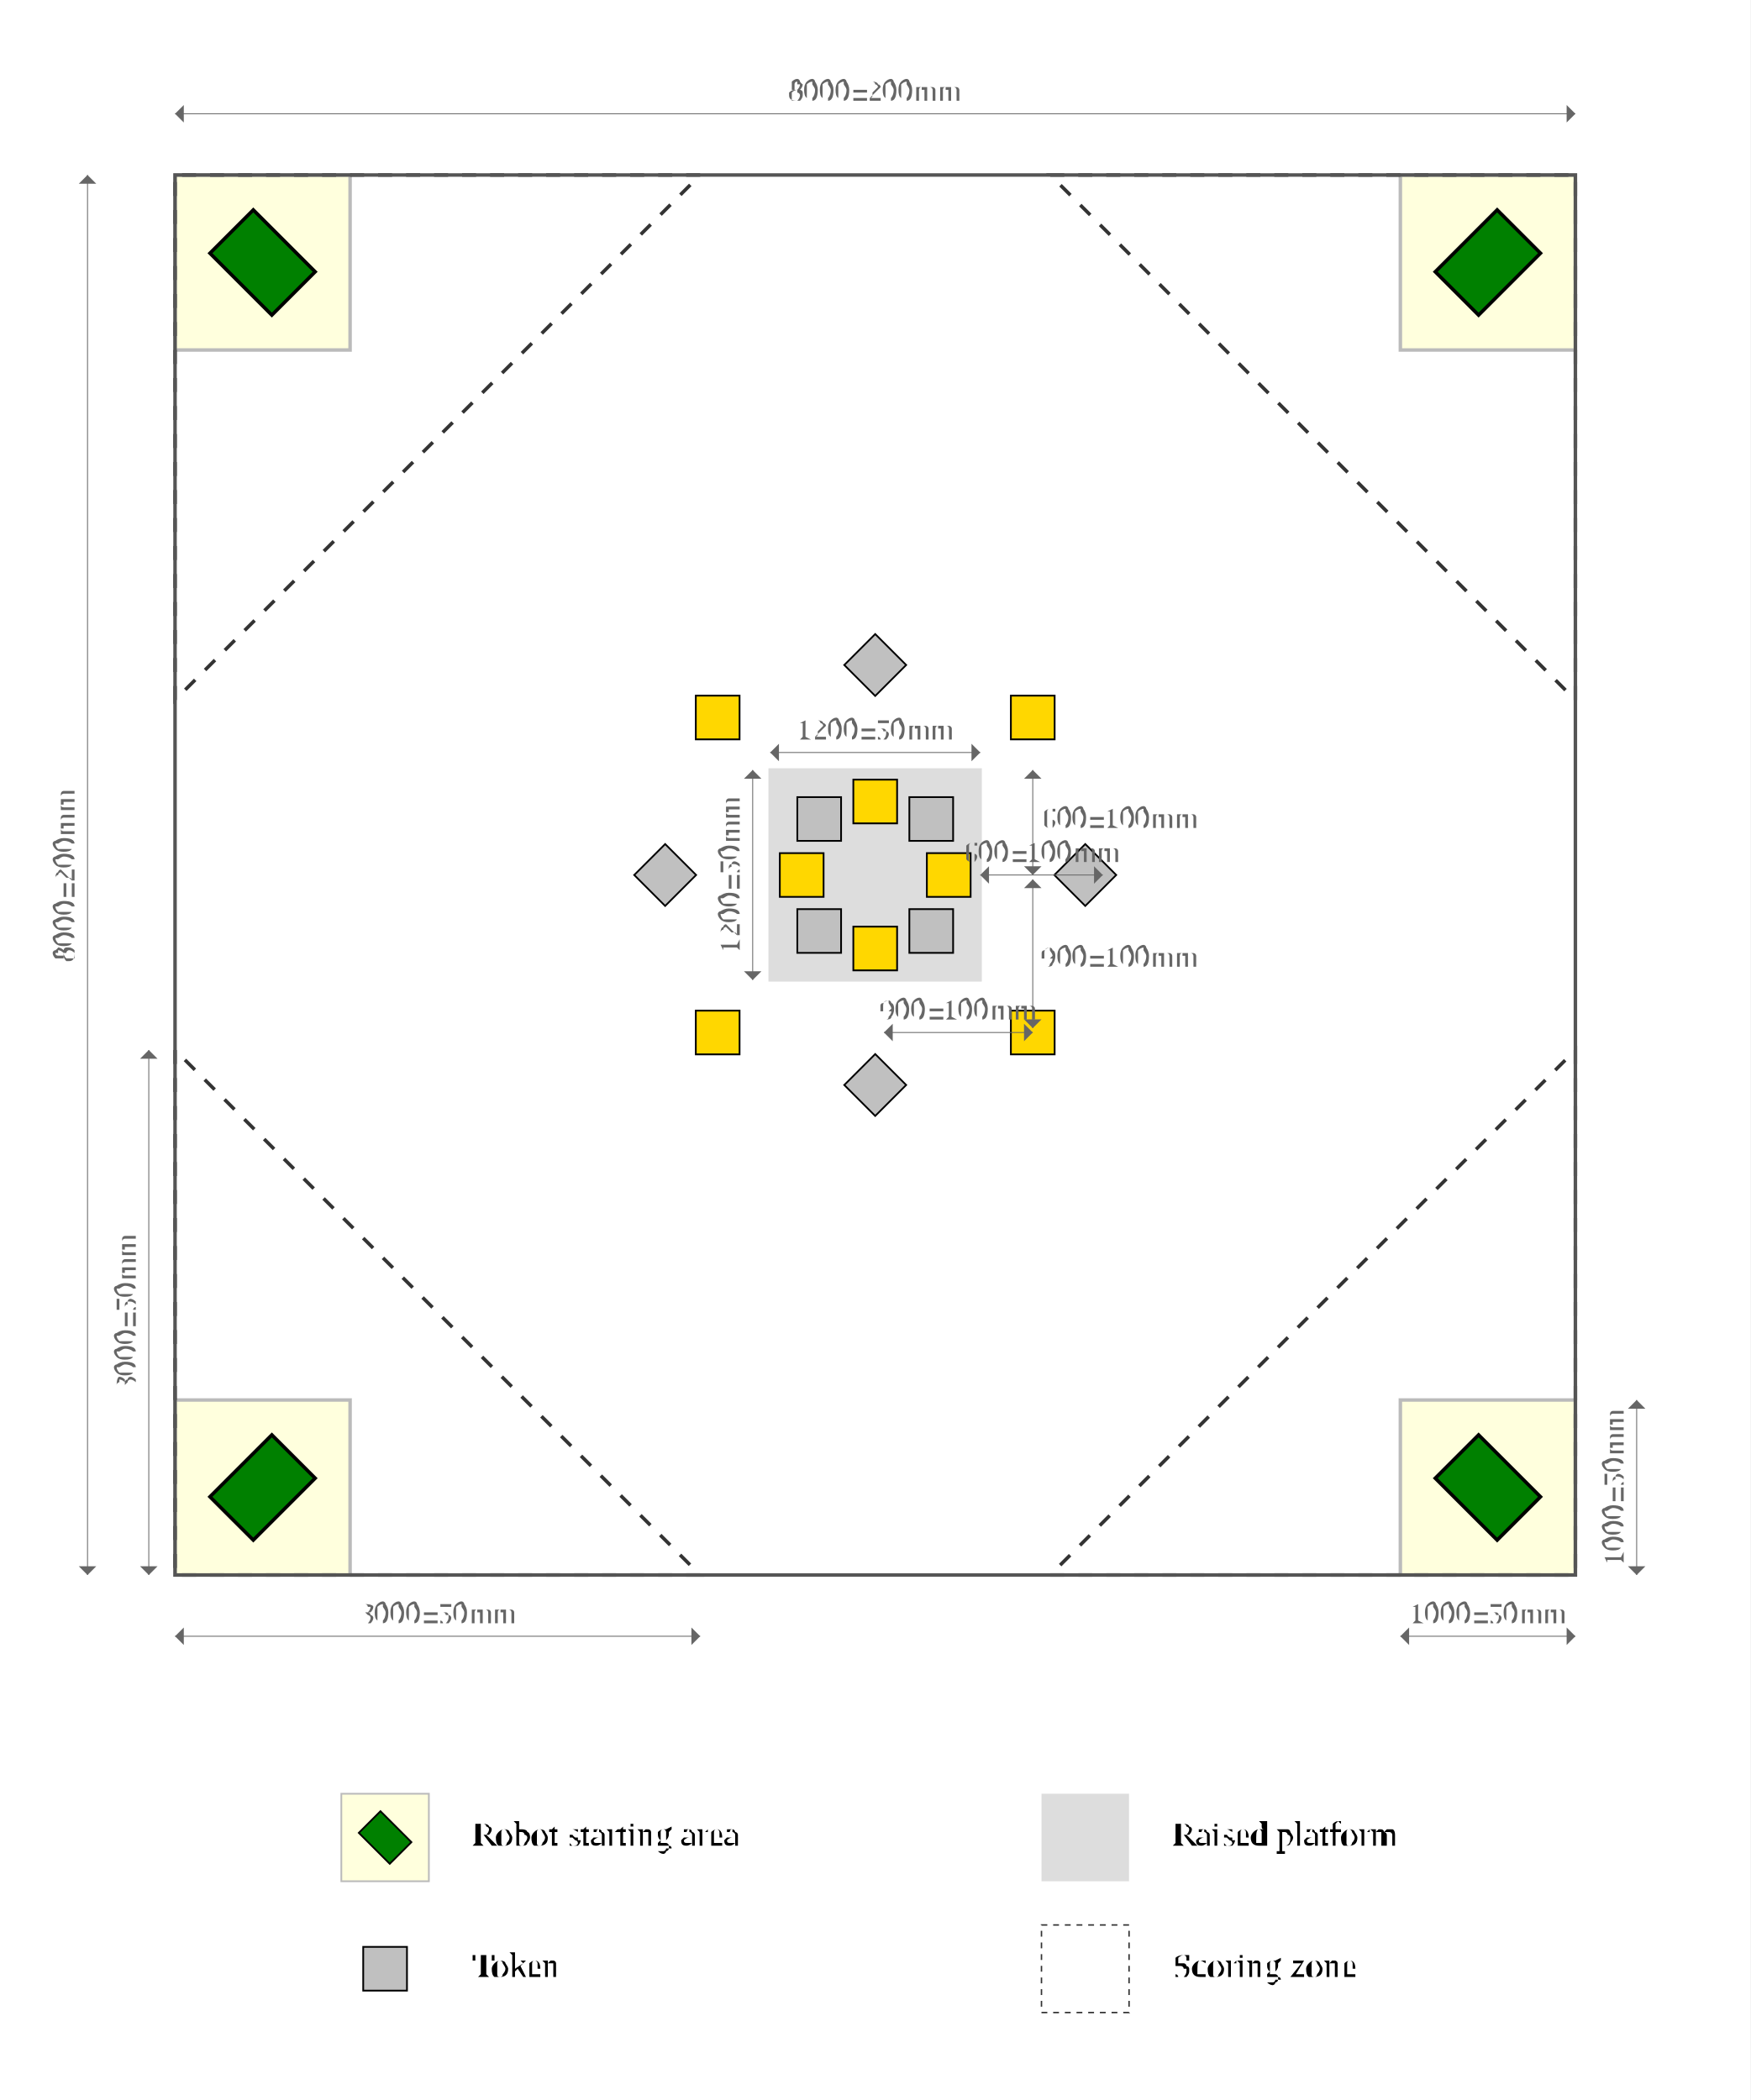
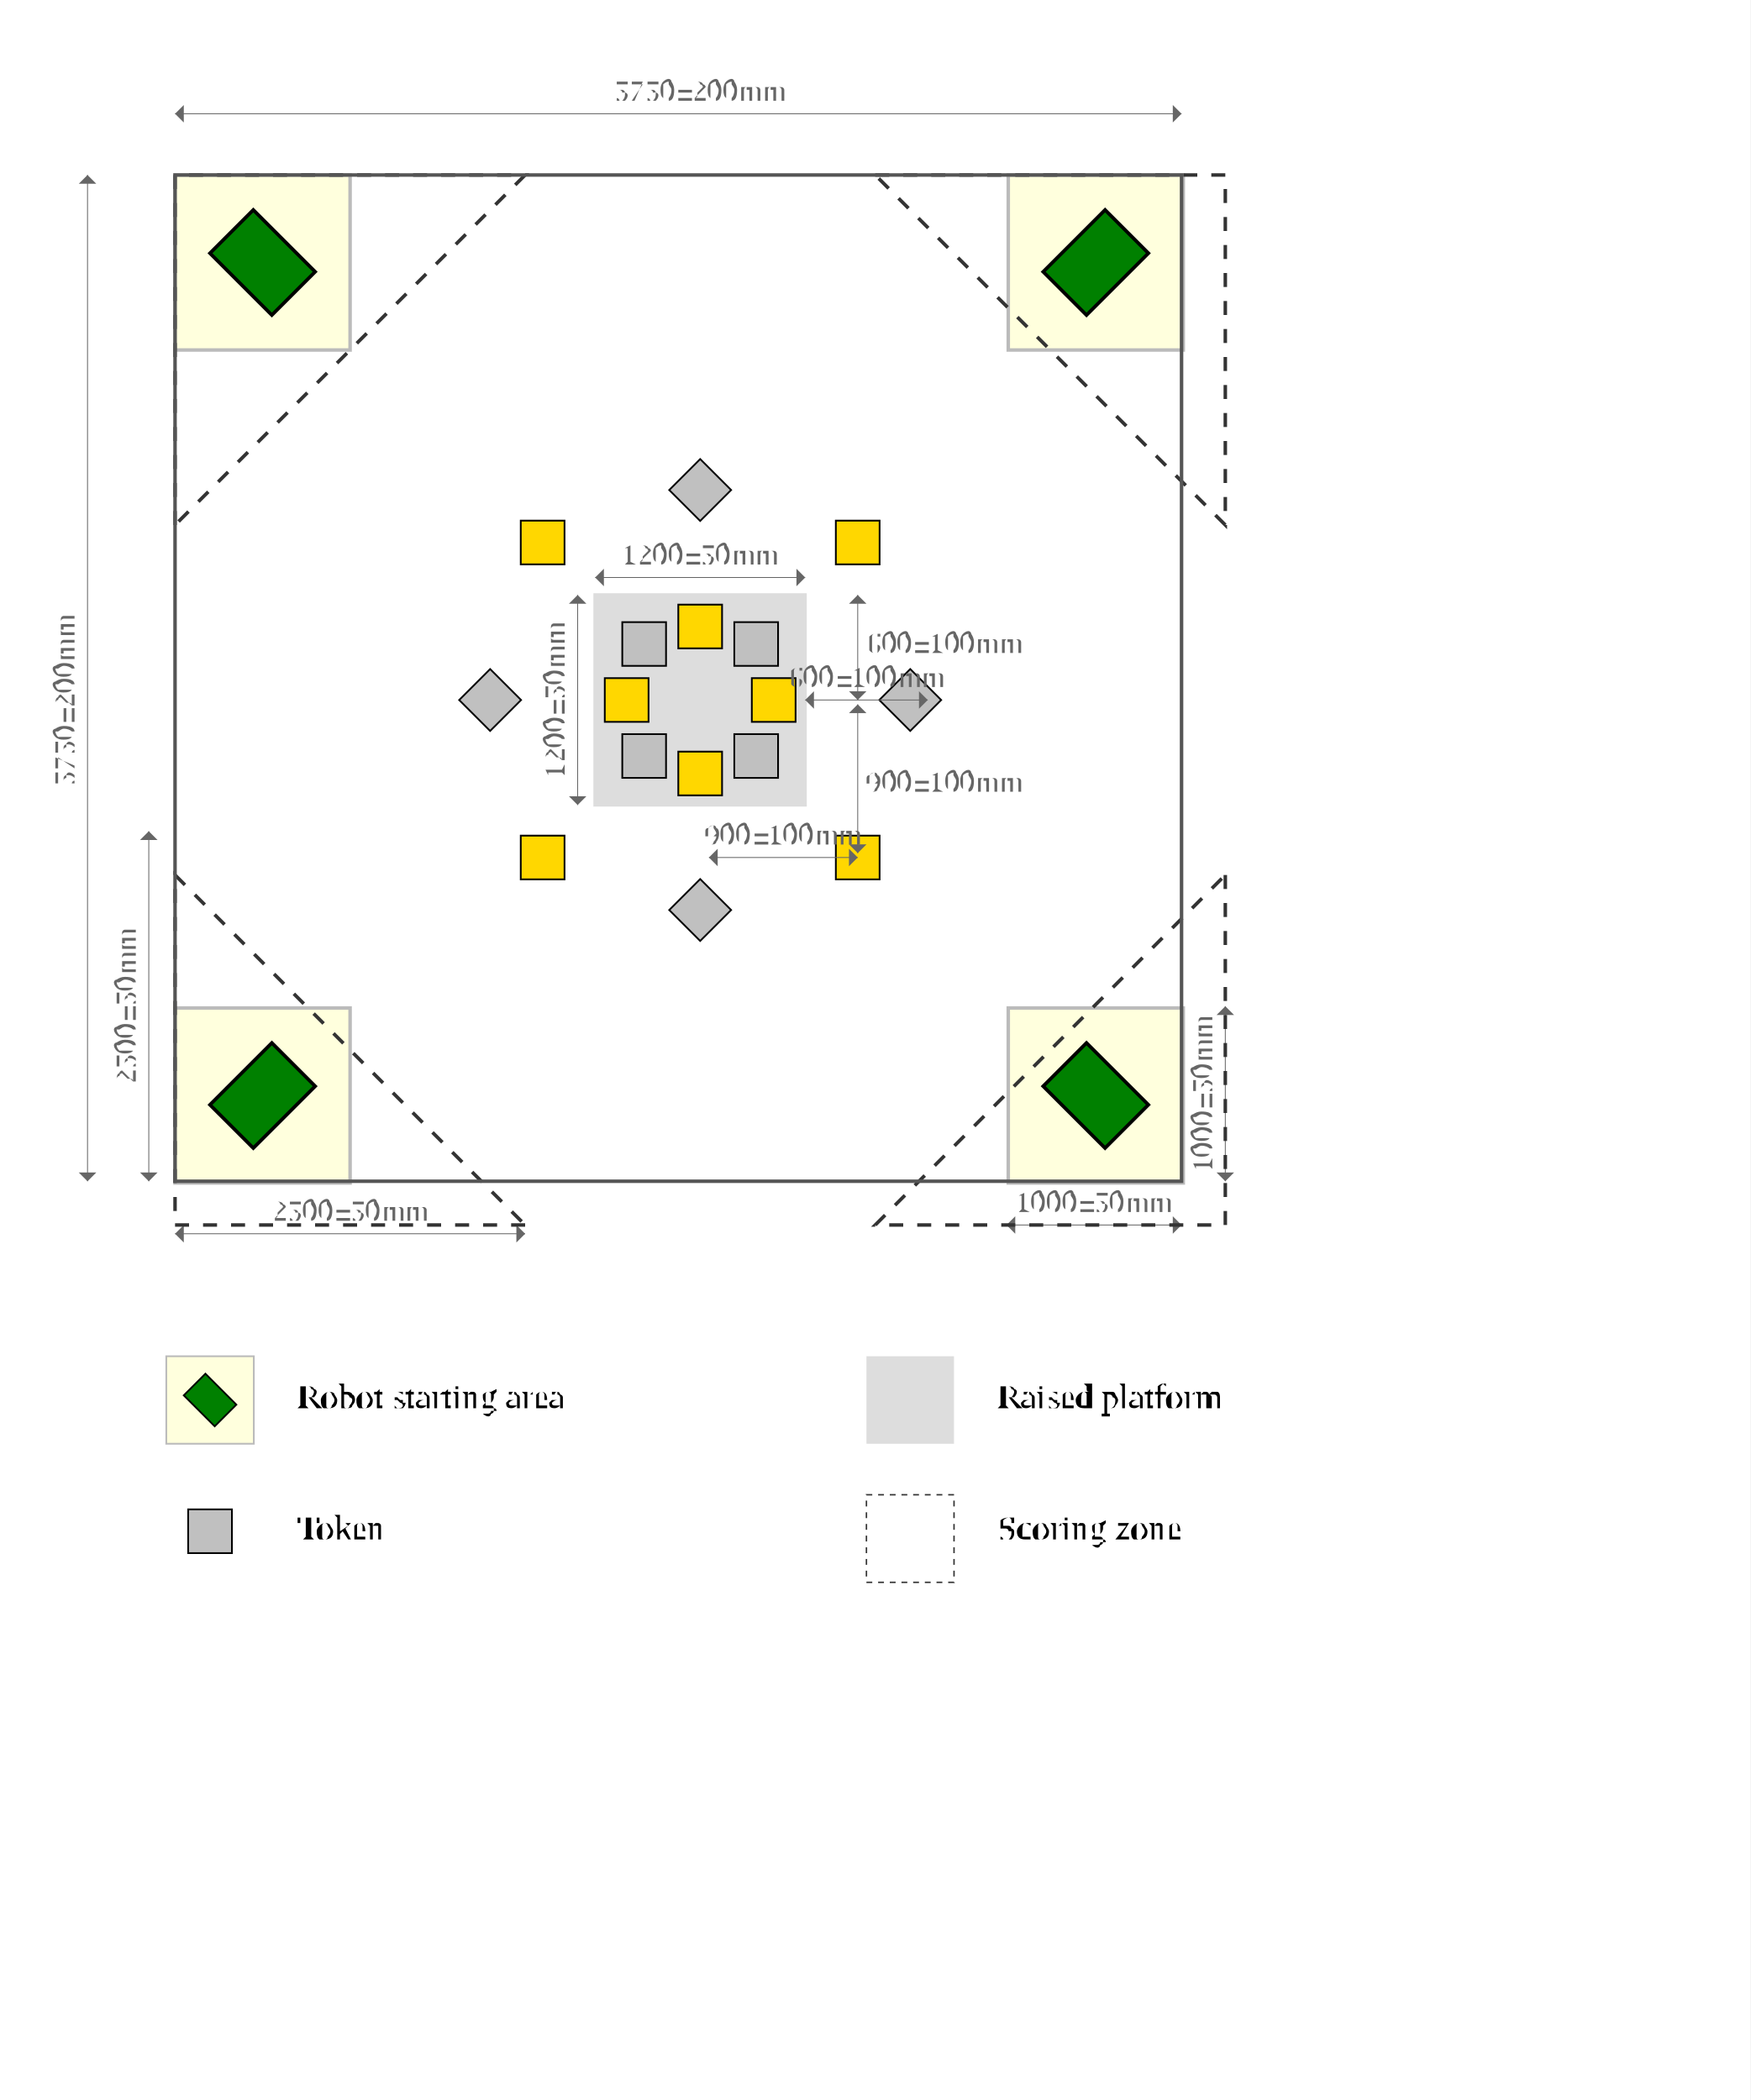
<svg xmlns="http://www.w3.org/2000/svg" xmlns:xlink="http://www.w3.org/1999/xlink" version="1.1" baseProfile="full" width="1000" height="1200">
  <style type="text/css">
    
      .arena-wall {
        fill: none;
        stroke: #555;
        stroke-width: .02;
      }

      #token-silver {
        stroke: black;
        stroke-width: 0.01;
        fill: silver;
      }

      #token-gold {
        stroke: black;
        stroke-width: 0.01;
        fill: gold;
      }

      #robot {
        fill: green;
        stroke: black;
        stroke-width: 0.02;
      }

      .platform {
        fill: #ddd;
      }

      .zone {
        stroke: #333;
        stroke-width: 0.02;
        /*stroke-dasharray: 0.141, 0.141;*/
        stroke-dasharray: 0.08 0.08;
        /*stroke-dashoffset: -50%;*/
        fill: none;
      }

      #start-zone {
        stroke: #bbb;
        stroke-width: 0.02;
        fill: #ffd;
      }

      .dimension line {
        stroke: #666;
        stroke-width: 0.005;
        marker-start: url(#dimension-arrow-head-start);
        marker-end: url(#dimension-arrow-head-end);
      }

      .dimension text {
        fill: #666;
        font-size: 0.175px;
      }
      .dimension text.above {
        text-anchor: middle;
      }
      .dimension text.left-rotated {
        text-anchor: middle;
        transform: rotate(-90deg);
      }
      .dimension text.left {
        text-anchor: end;
        dominant-baseline: middle;
      }
      .dimension text.right {
        text-anchor: start;
        dominant-baseline: middle;
      }

      .dimension-arrow-head {
        fill: #666;
      }

      .dimension-guide {
        stroke: #666;
        stroke-width: 0.01;
        stroke-dasharray: 0.003 0.04;
        stroke-linecap: round;
        fill: none;
      }

      .legend-label {
        font-size: 0.2px;
        text-anchor: start;
        dominant-baseline: middle;
      }
    
  </style>
  <defs>
    <rect x="-0.125" y="-0.125" width="0.25" height="0.25" id="token-silver" />
    <rect x="-0.125" y="-0.125" width="0.25" height="0.25" id="token-gold" />
    <rect width="0.35" height="0.5" x="-0.175" y="-0.25" id="robot" />
    <g id="start-zone">
      <rect x="-0.5" y="-0.5" width="1" height="1" />
    </g>
    <g id="start-zone-with-robot">
      <use xlink:href="#start-zone" />
      <use xlink:href="#robot" transform="rotate(135)" />
    </g>
    <g id="tokens-quarter">
      <use xlink:href="#token-silver" transform="translate(0.32 0.32)" />
      <use xlink:href="#token-gold" transform="translate(0.42 0)" />
      <use xlink:href="#token-gold" transform="translate(0.9 0.9)" />
      <use xlink:href="#token-silver" transform="translate(0 1.2) rotate(45 0 0)" />
-       <path class="zone" d="M4 1 v3 h-3 z" />
+       <path class="zone" d="M4 2 v2 h-2 z" transform="translate(-1,-1)" />
    </g>
    <g id="start-area">
      <use xlink:href="#start-zone-with-robot" transform="translate(0.5 0.5)" />
    </g>
    <g id="zone">
-       <rect x="-0.6" y="-0.6" width="1.2" height="1.2" class="zone" />
+       <rect x="-0.6" y="-0.5" width="1.2" height="1.2" class="zone" />
    </g>
    <g id="volcano">
      <path d="M-1.8 -1.8 v3.6 h3.6 v-3.6 h-3.6 l1.2 1.2 h1.2 v1.2 h-1.2 v-1.2" />
    </g>
    <g id="dimension-arrow-head" transform="scale(0.05)">
      <path d="M0,0 L1,1 L1,-1 L0,0" class="dimension-arrow-head" />
    </g>
    <marker id="dimension-arrow-head-start" orient="auto" markerWidth="1" markerHeight="2" refX="0" refY="1" markerUnits="userSpaceOnUse">
      <use xlink:href="#dimension-arrow-head" transform="translate(0 1)" />
    </marker>
    <marker id="dimension-arrow-head-end" orient="auto" markerWidth="1" markerHeight="2" refX="1" refY="1" markerUnits="userSpaceOnUse">
      <use xlink:href="#dimension-arrow-head" transform="translate(1 1) scale(-1 1)" />
    </marker>
  </defs>
  <rect width="100%" height="100%" fill="white" />
  <g id="arena-space" transform="scale(100)">
    <g id="arena" transform="translate(1 1)">
      <use xlink:href="#start-area" />
-       <use xlink:href="#start-area" transform="rotate(90 4 4)" />
-       <use xlink:href="#start-area" transform="rotate(180 4 4)" />
-       <use xlink:href="#start-area" transform="rotate(270 4 4)" />
-       <g class="dimension" transform="translate(7.5 8.35)">
+       <use xlink:href="#start-area" transform="rotate(90 2.88 2.88)" />
+       <use xlink:href="#start-area" transform="rotate(180 2.88 2.88)" />
+       <use xlink:href="#start-area" transform="rotate(270 2.88 2.88)" />
+       <g class="dimension" transform="translate(5.25 6)">
        <line x1="-0.5" y1="0" x2="0.5" y2="0" />
        <text x="0" y="-0.075" class="above">1000±50mm</text>
      </g>
-       <g class="dimension" transform="translate(8.35 7.5)">
+       <g class="dimension" transform="translate(6 5.25)">
        <line x1="0" y1="-0.5" x2="0" y2="0.5" />
        <text x="0" y="-0.075" class="left-rotated">1000±50mm</text>
      </g>
-       <g class="dimension" transform="translate(-0.15 6.5)">
-         <line x1="0" y1="-1.5" x2="0" y2="1.5" />
-         <text x="0" y="-0.075" class="left-rotated">3000±50mm</text>
-       </g>
-       <g class="dimension" transform="translate(1.5 8.35)">
-         <line x1="-1.5" y1="0" x2="1.5" y2="0" />
-         <text x="0" y="-0.075" class="above">3000±50mm</text>
-       </g>
-       <g class="platform" transform="translate(4 4)">
+       <g class="dimension" transform="translate(-0.15 4.25)">
+         <line x1="0" y1="-0.5" x2="0" y2="1.5" />
+         <text x="-0.5" y="-0.075" class="left-rotated">2500±50mm</text>
+       </g>
+       <g class="dimension" transform="translate(1.5 6.05)">
+         <line x1="-1.5" y1="0" x2="0.5" y2="0" />
+         <text x="-0.5" y="-0.075" class="above">2500±50mm</text>
+       </g>
+       <g class="platform" transform="translate(3 3)">
        <rect x="-0.61" y="-0.61" width="1.219" height="1.219" />
      </g>
-       <g class="dimension" transform="translate(4 3.3)">
+       <g class="dimension" transform="translate(3 2.3)">
        <line x1="-0.6" y1="0" x2="0.6" y2="0" />
        <text x="0" y="-0.075" class="above">1200±50mm</text>
      </g>
-       <g class="dimension" transform="translate(3.3 4)">
+       <g class="dimension" transform="translate(2.3 3)">
        <line x1="0" y1="-0.6" x2="0" y2="0.6" />
        <text x="0" y="-0.075" class="left-rotated">1200±50mm</text>
      </g>
-       <g transform="translate(4 4)">
+       <g transform="translate(3 3)">
        <use xlink:href="#tokens-quarter" />
        <use xlink:href="#tokens-quarter" transform="rotate(90 0 0)" />
        <use xlink:href="#tokens-quarter" transform="rotate(180 0 0)" />
        <use xlink:href="#tokens-quarter" transform="rotate(270 0 0)" />
      </g>
-       <g class="dimension" transform="translate(4.95 4)">
+       <g class="dimension" transform="translate(3.95 3)">
        <line x1="-0.35" y1="0" x2="0.35" y2="0" />
        <text x="0" y="-0.075" class="above">600±100mm</text>
      </g>
-       <g class="dimension" transform="translate(4.9 3.7)">
+       <g class="dimension" transform="translate(3.9 2.7)">
        <line x1="0" y1="-0.3" x2="0" y2="0.3" />
        <text x="0.05" y="0.03">600±100mm</text>
      </g>
-       <g class="dimension" transform="translate(4.475 4.9)">
+       <g class="dimension" transform="translate(3.475 3.9)">
        <line x1="-0.425" y1="0" x2="0.425" y2="0" />
        <text x="0" y="-0.075" class="above">900±100mm</text>
      </g>
-       <g class="dimension" transform="translate(4.9 4.45)">
+       <g class="dimension" transform="translate(3.9 3.45)">
        <line x1="0" y1="-0.425" x2="0" y2="0.425" />
        <text x="0.05" y="0.075">900±100mm</text>
      </g>
-       <rect width="8" height="8" x="0" y="0" class="arena-wall" />
+       <rect width="5.75" height="5.75" x="0" y="0" class="arena-wall" />
      <g class="dimension" transform="translate(4 -0.35)">
-         <line x1="-4" y1="0" x2="4" y2="0" />
-         <text x="0" y="-0.075" class="above">8000±200mm</text>
+         <line x1="-4" y1="0" x2="1.75" y2="0" />
+         <text x="-1" y="-0.075" class="above">5750±200mm</text>
      </g>
      <g class="dimension" transform="translate(-0.5 4)">
-         <line x1="0" y1="-4" x2="0" y2="4" />
-         <text x="0" y="-0.075" class="left-rotated">8000±200mm</text>
-       </g>
-     </g>
-     <g id="legend" transform="translate(2.2 10.5)">
+         <line x1="0" y1="-4" x2="0" y2="1.75" />
+         <text x="1" y="-0.075" class="left-rotated">5750±200mm</text>
+       </g>
+     </g>
+     <g id="legend" transform="translate(1.2 8)">
      <g transform="translate(0 0)">
        <use xlink:href="#start-zone-with-robot" transform="scale(0.5)" />
        <text x="0.5" y="0" class="legend-label">Robot starting area</text>
      </g>
      <g transform="translate(0 0.75)">
        <use xlink:href="#token-silver" />
        <text x="0.5" y="0" class="legend-label">Token</text>
      </g>
      <g transform="translate(4 0)">
        <rect class="platform" x="-0.25" y="-0.25" width="0.5" height="0.5" />
        <text x="0.5" y="0" class="legend-label">Raised platform</text>
      </g>
      <g transform="translate(4 0.75)">
        <use xlink:href="#zone" transform="scale(0.417)" />
        <text x="0.5" y="0" class="legend-label">Scoring zone</text>
      </g>
    </g>
  </g>
</svg>
